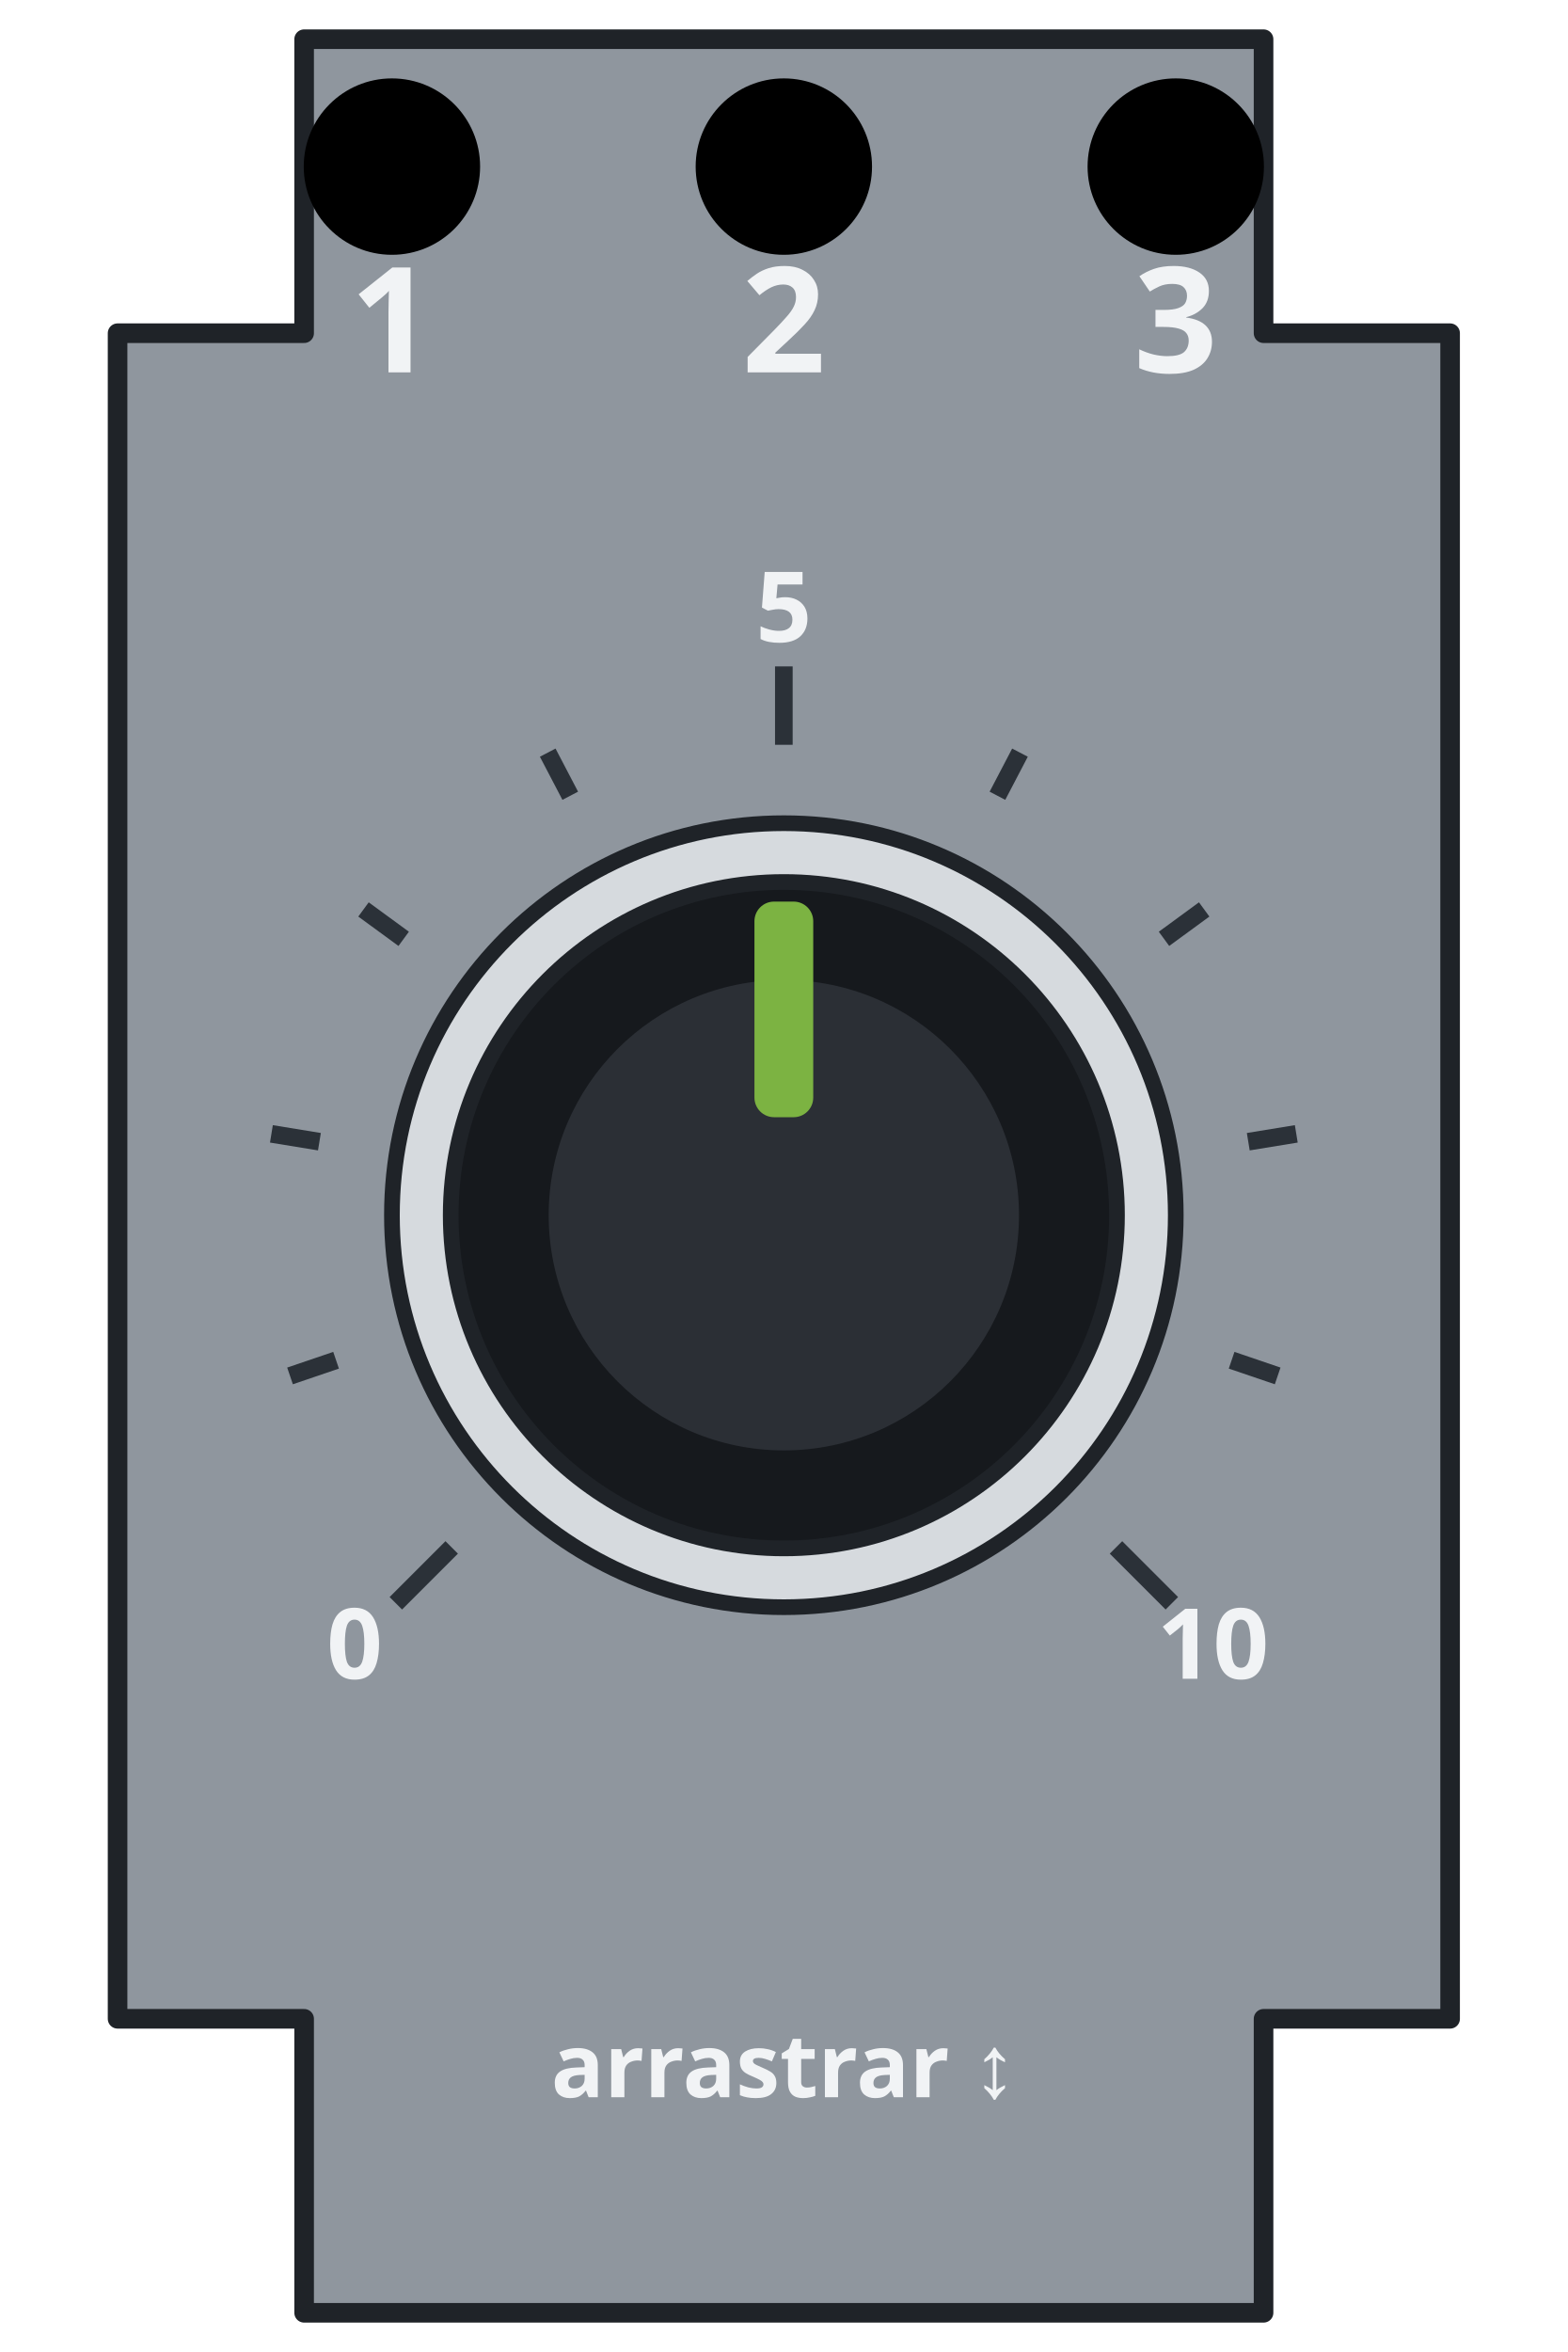
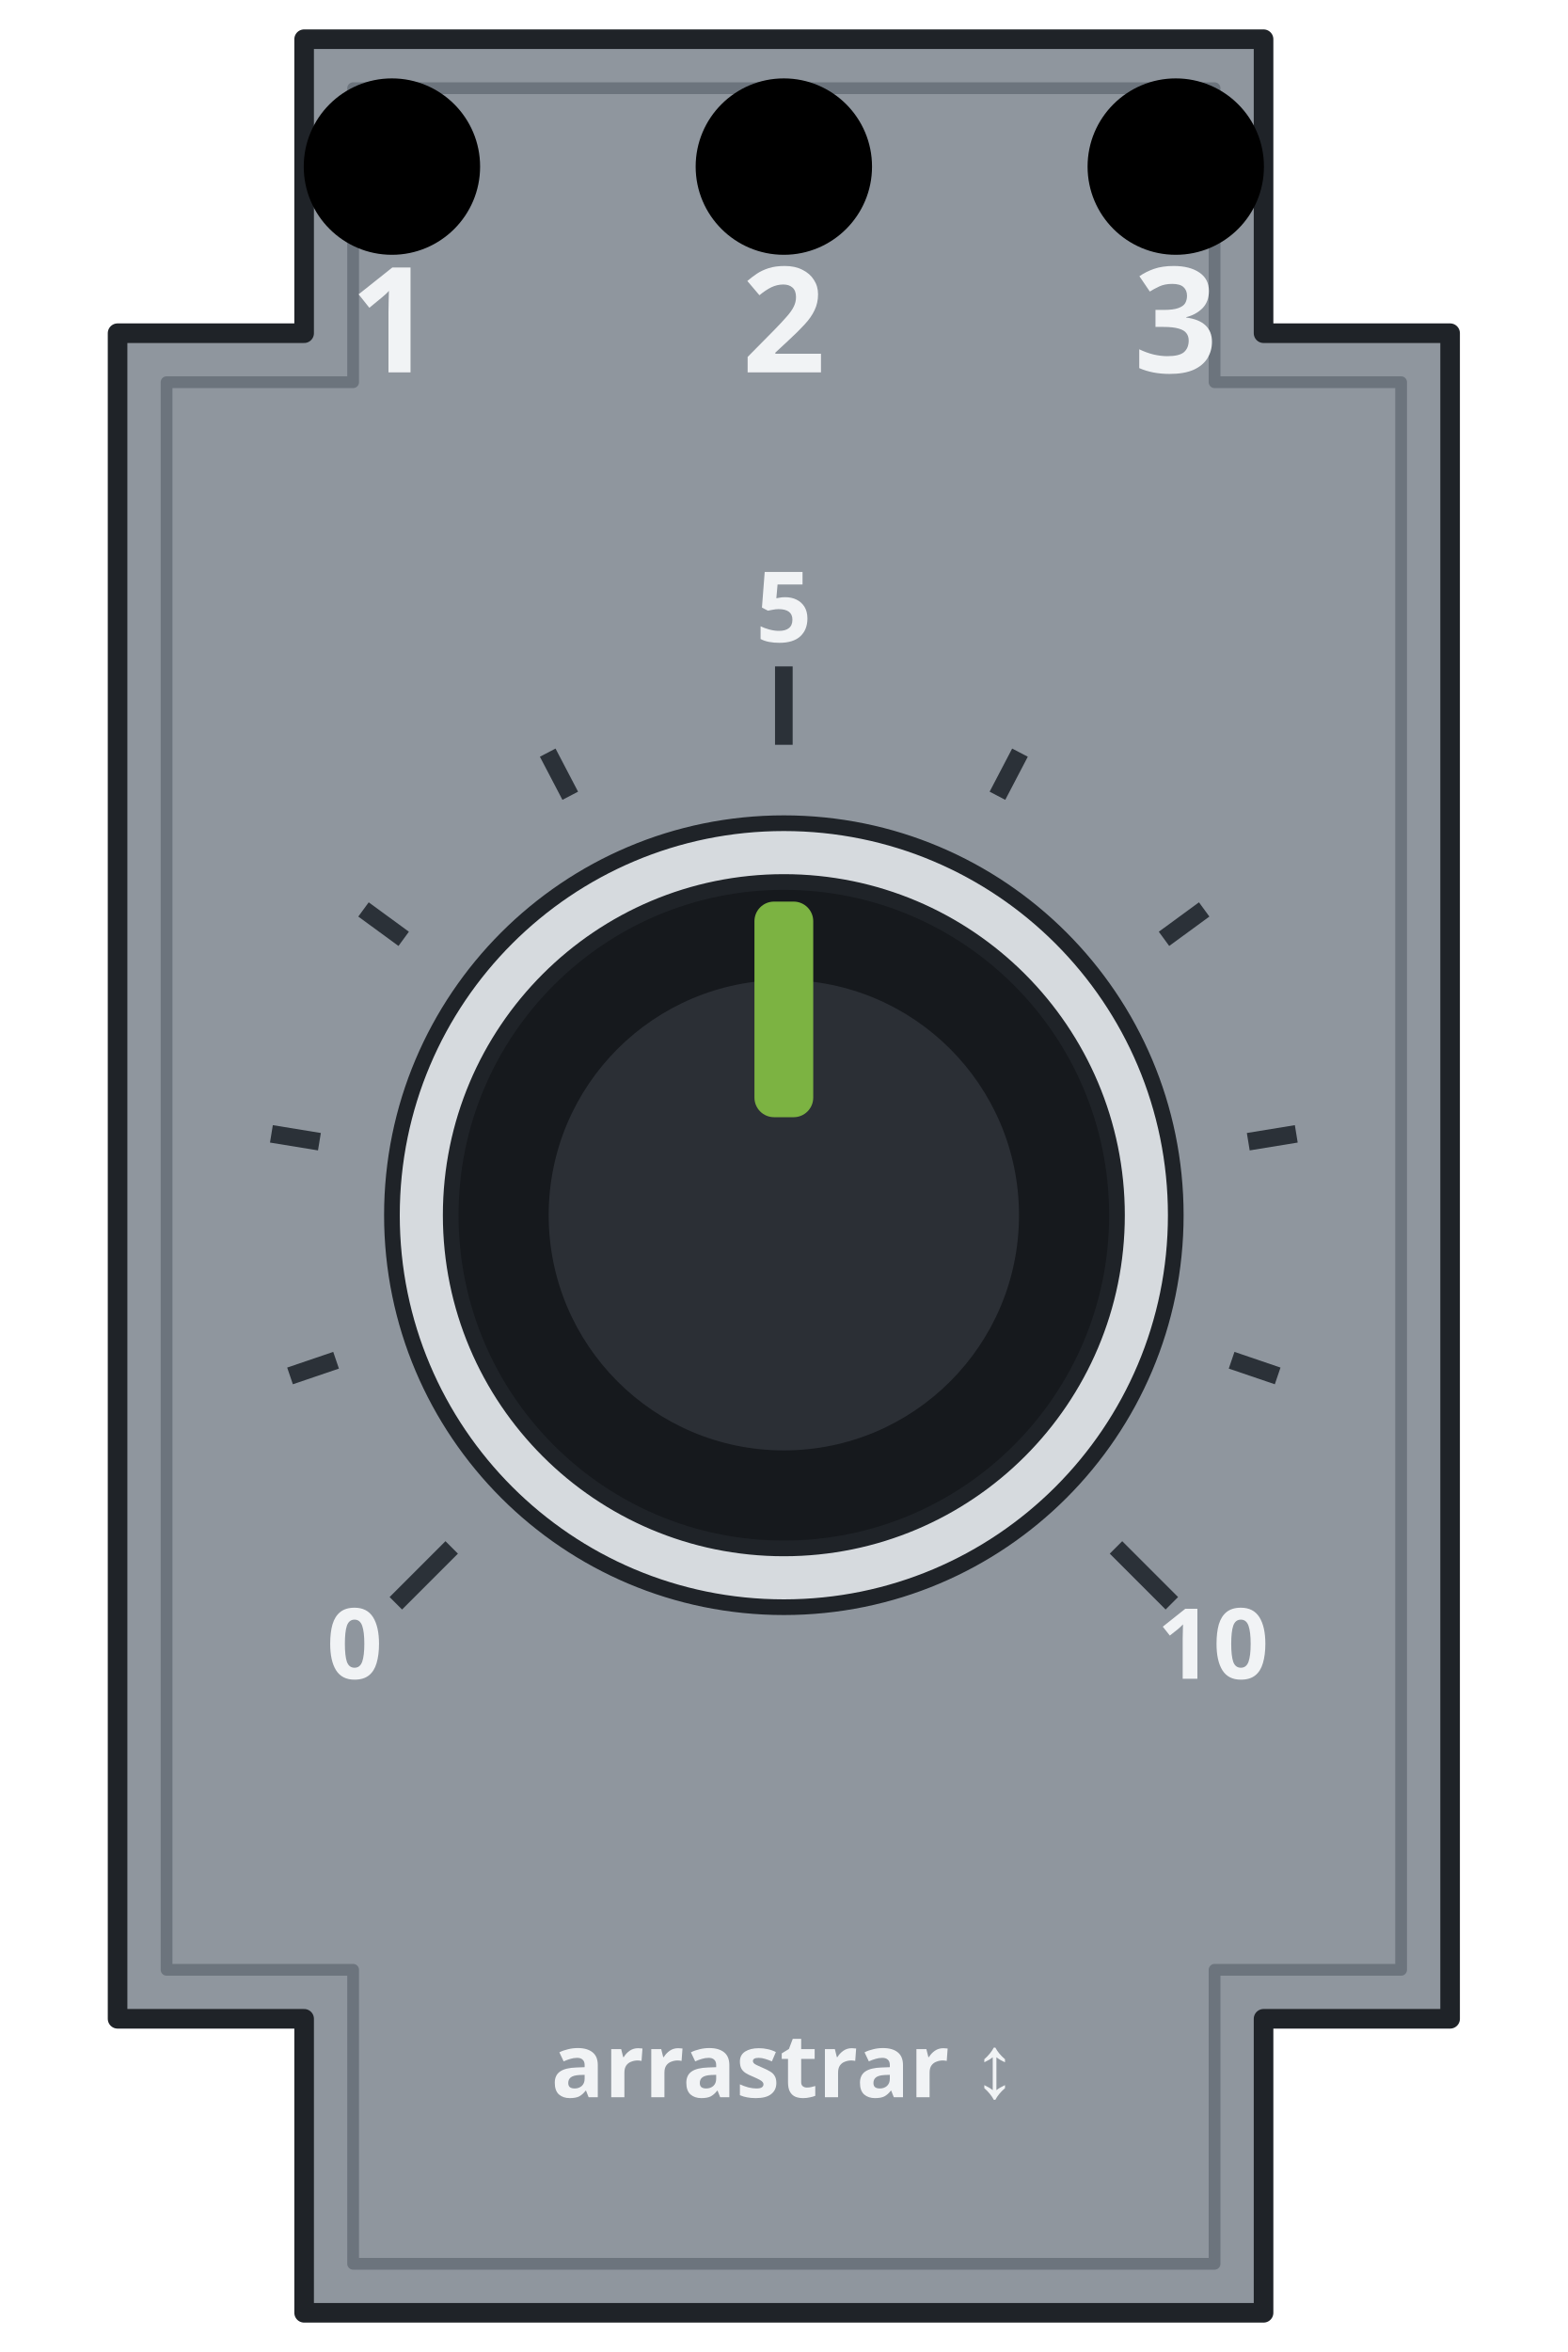
<svg xmlns="http://www.w3.org/2000/svg" viewBox="0 0 160 240" width="160" height="240" font-family="Segoe UI,Noto Sans,Arial,sans-serif">
  <path d="M31.04 4 H128.96 V34 H148 V206 H128.96 V236 H31.04 V206 H12 V34 H31.04 Z" fill="#8f969e" stroke="#1f2328" stroke-width="2" stroke-linejoin="round" />
+   <path d="M36.04 9 H123.96 V39 H143 V201 H123.96 V231 H36.04 V201 H17 V39 H36.04 Z" fill="none" stroke="#6c747d" stroke-width="1.2" stroke-linejoin="round" />
  <text x="40" y="38" font-size="15" font-weight="800" fill="#f1f3f5" text-anchor="middle">1</text>
  <text x="80" y="38" font-size="15" font-weight="800" fill="#f1f3f5" text-anchor="middle">2</text>
  <text x="120" y="38" font-size="15" font-weight="800" fill="#f1f3f5" text-anchor="middle">3</text>
  <path d="M46.1 157.9 L40.4 163.6" fill="none" stroke="#2b3138" stroke-width="1.8" />
  <text x="36.2" y="171.3" font-size="10" font-weight="800" fill="#f1f3f5" text-anchor="middle">0</text>
  <path d="M34.3 138.8 L29.6 140.4" fill="none" stroke="#2b3138" stroke-width="1.8" />
  <path d="M32.6 116.5 L27.7 115.7" fill="none" stroke="#2b3138" stroke-width="1.8" />
  <path d="M41.2 95.8 L37.1 92.8" fill="none" stroke="#2b3138" stroke-width="1.8" />
  <path d="M58.2 81.2 L55.9 76.8" fill="none" stroke="#2b3138" stroke-width="1.8" />
  <path d="M80.0 76.0 L80.0 68.0" fill="none" stroke="#2b3138" stroke-width="1.8" />
  <text x="80.0" y="65.5" font-size="10" font-weight="800" fill="#f1f3f5" text-anchor="middle">5</text>
  <path d="M101.8 81.2 L104.1 76.8" fill="none" stroke="#2b3138" stroke-width="1.8" />
  <path d="M118.8 95.8 L122.9 92.8" fill="none" stroke="#2b3138" stroke-width="1.8" />
  <path d="M127.4 116.5 L132.3 115.7" fill="none" stroke="#2b3138" stroke-width="1.8" />
  <path d="M125.7 138.8 L130.4 140.4" fill="none" stroke="#2b3138" stroke-width="1.8" />
  <path d="M113.9 157.9 L119.6 163.6" fill="none" stroke="#2b3138" stroke-width="1.8" />
  <text x="123.8" y="171.3" font-size="10" font-weight="800" fill="#f1f3f5" text-anchor="middle">10</text>
  <circle cx="80" cy="124" r="40" fill="#d6dade" stroke="#1f2328" stroke-width="1.6" />
  <g data-action="pos" data-kind="drag" data-drag="y:0:-1.2:0:100" style="cursor:ns-resize">
    <g data-rotate="out.pos|param.posicion:0:100:-135:135:80:124">
      <circle cx="80" cy="124" r="34" fill="#16191d" stroke="#1f2328" stroke-width="1.6" />
      <circle cx="80" cy="124" r="24" fill="#2b2f35" stroke="none" stroke-width="0" />
      <rect x="77" y="92" width="6" height="22" rx="2" fill="#7cb342" stroke="none" stroke-width="0" />
    </g>
  </g>
  <text x="80" y="214" font-size="9" font-weight="700" fill="#f1f3f5" text-anchor="middle">arrastrar ↕</text>
  <circle class="jw-term" data-term="1" cx="40" cy="17" r="9" />
  <circle class="jw-term" data-term="2" cx="80" cy="17" r="9" />
  <circle class="jw-term" data-term="3" cx="120" cy="17" r="9" />
</svg>
